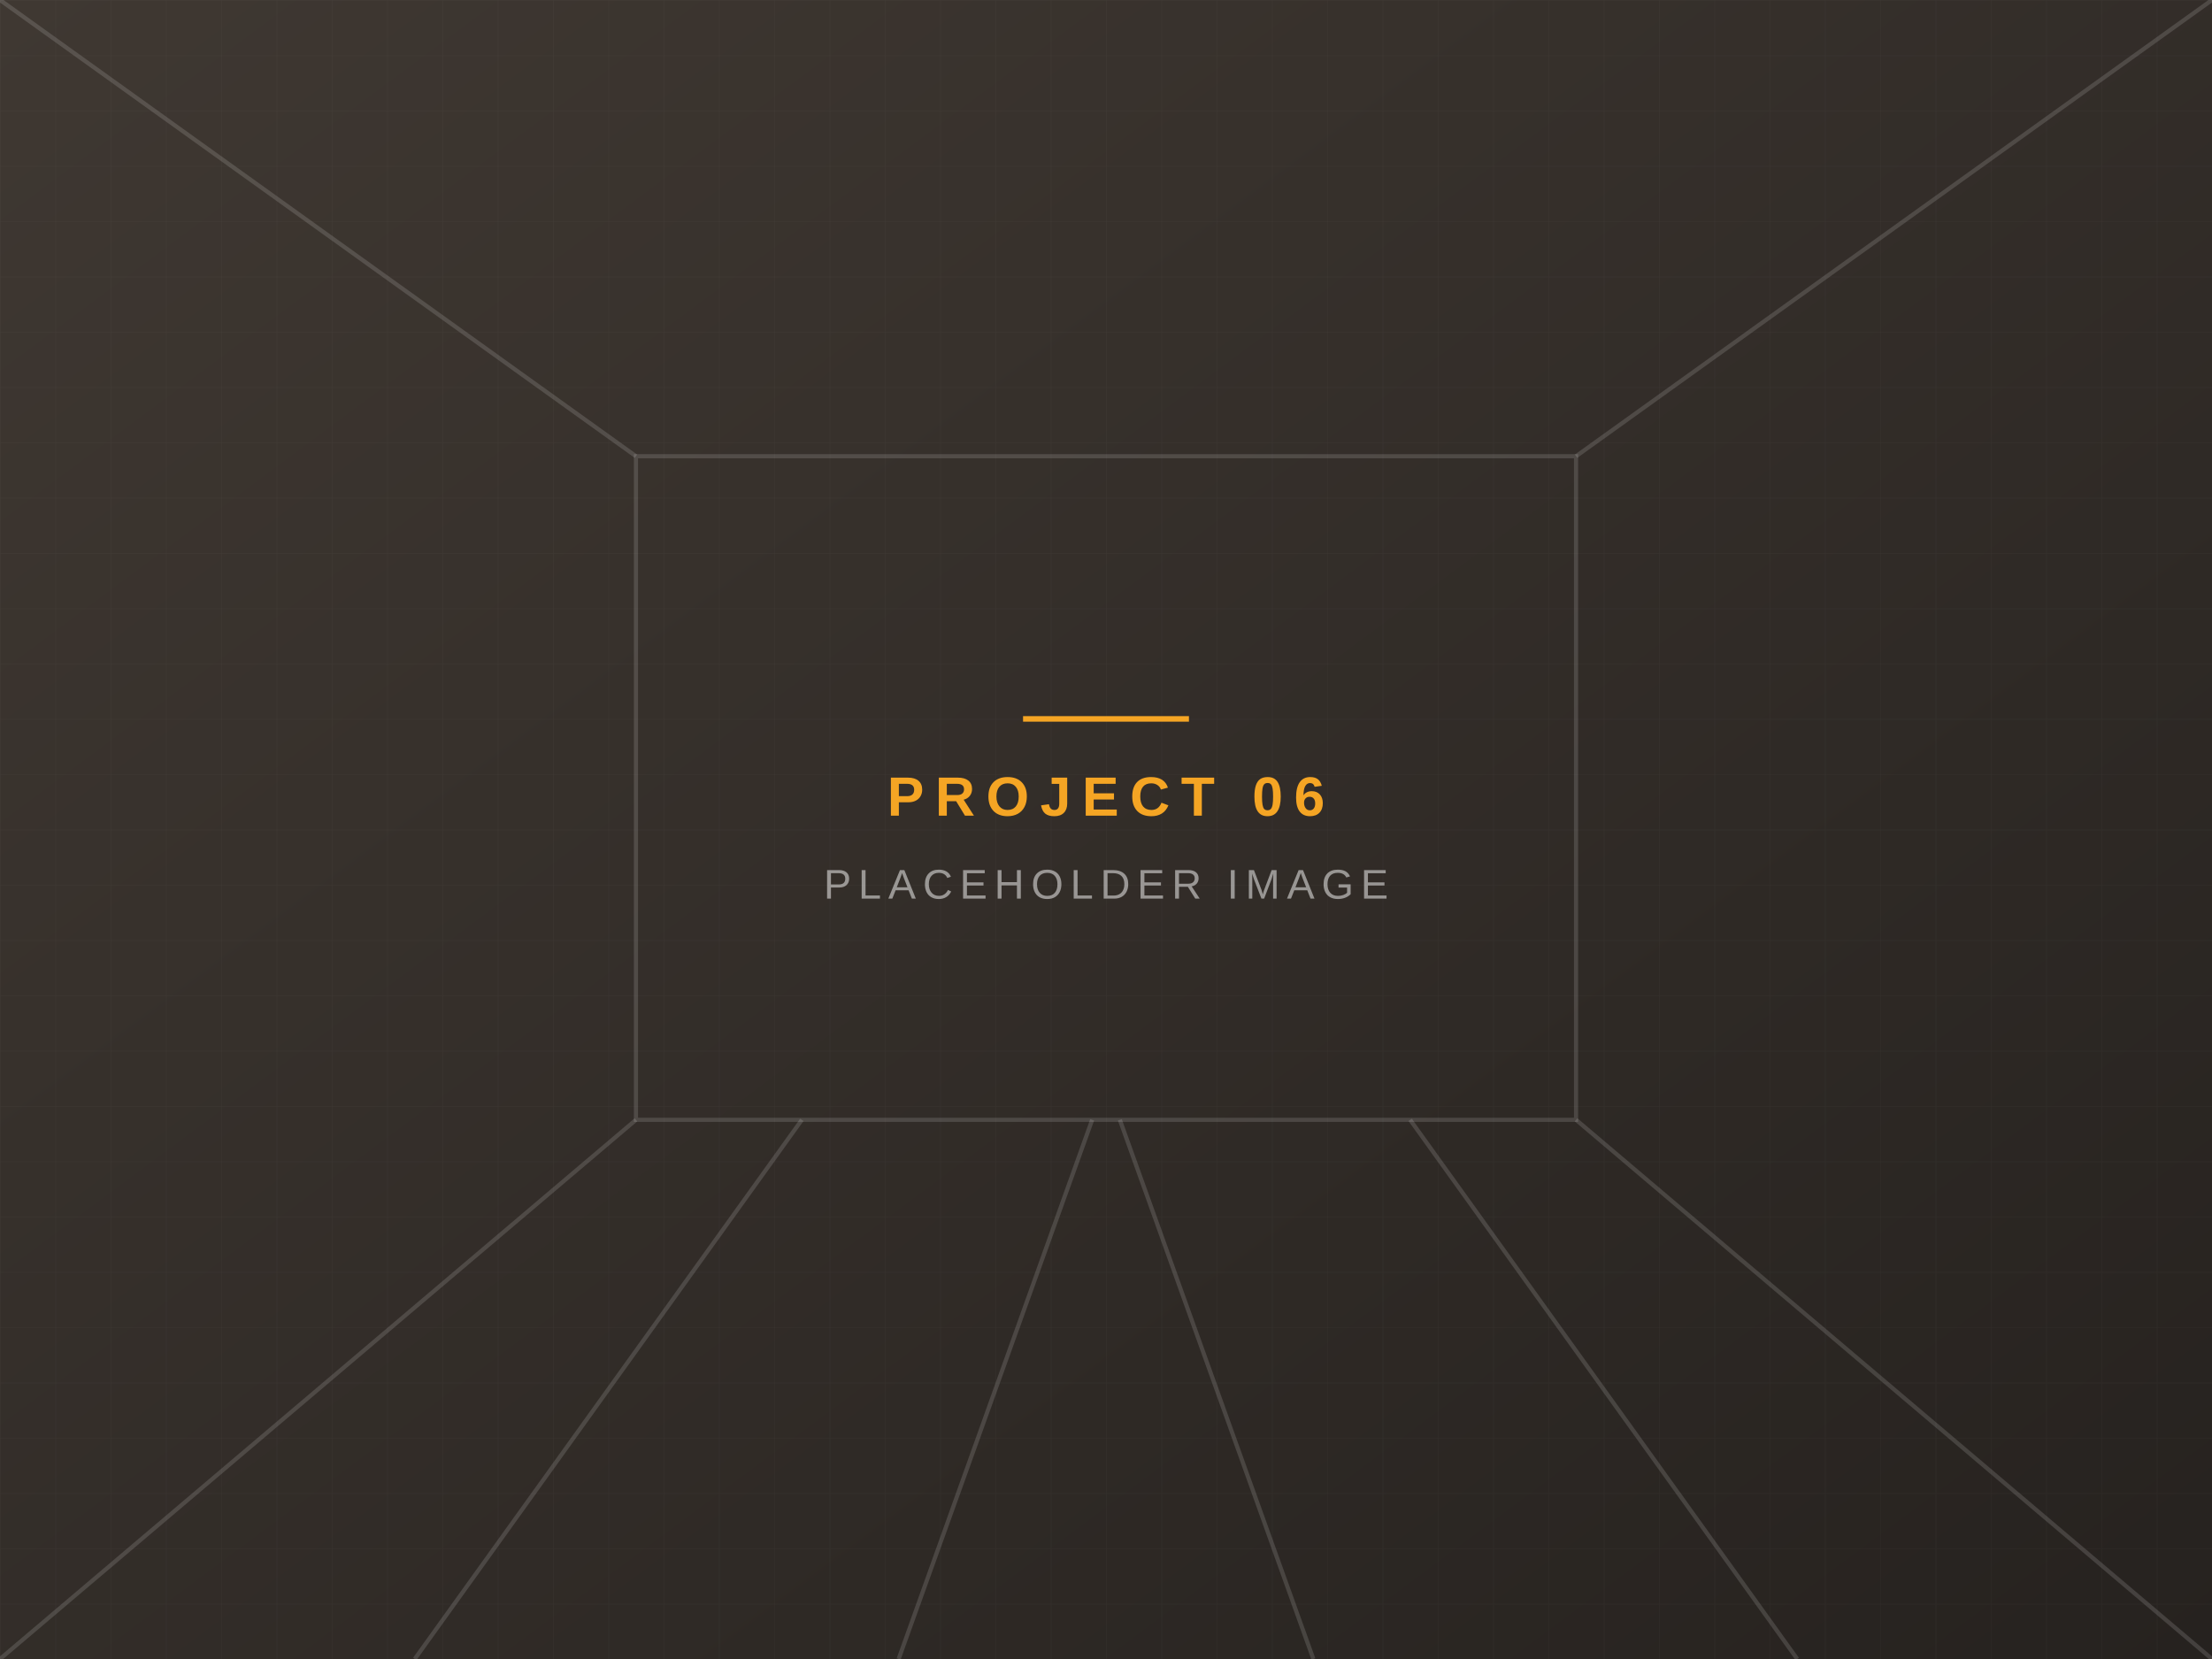
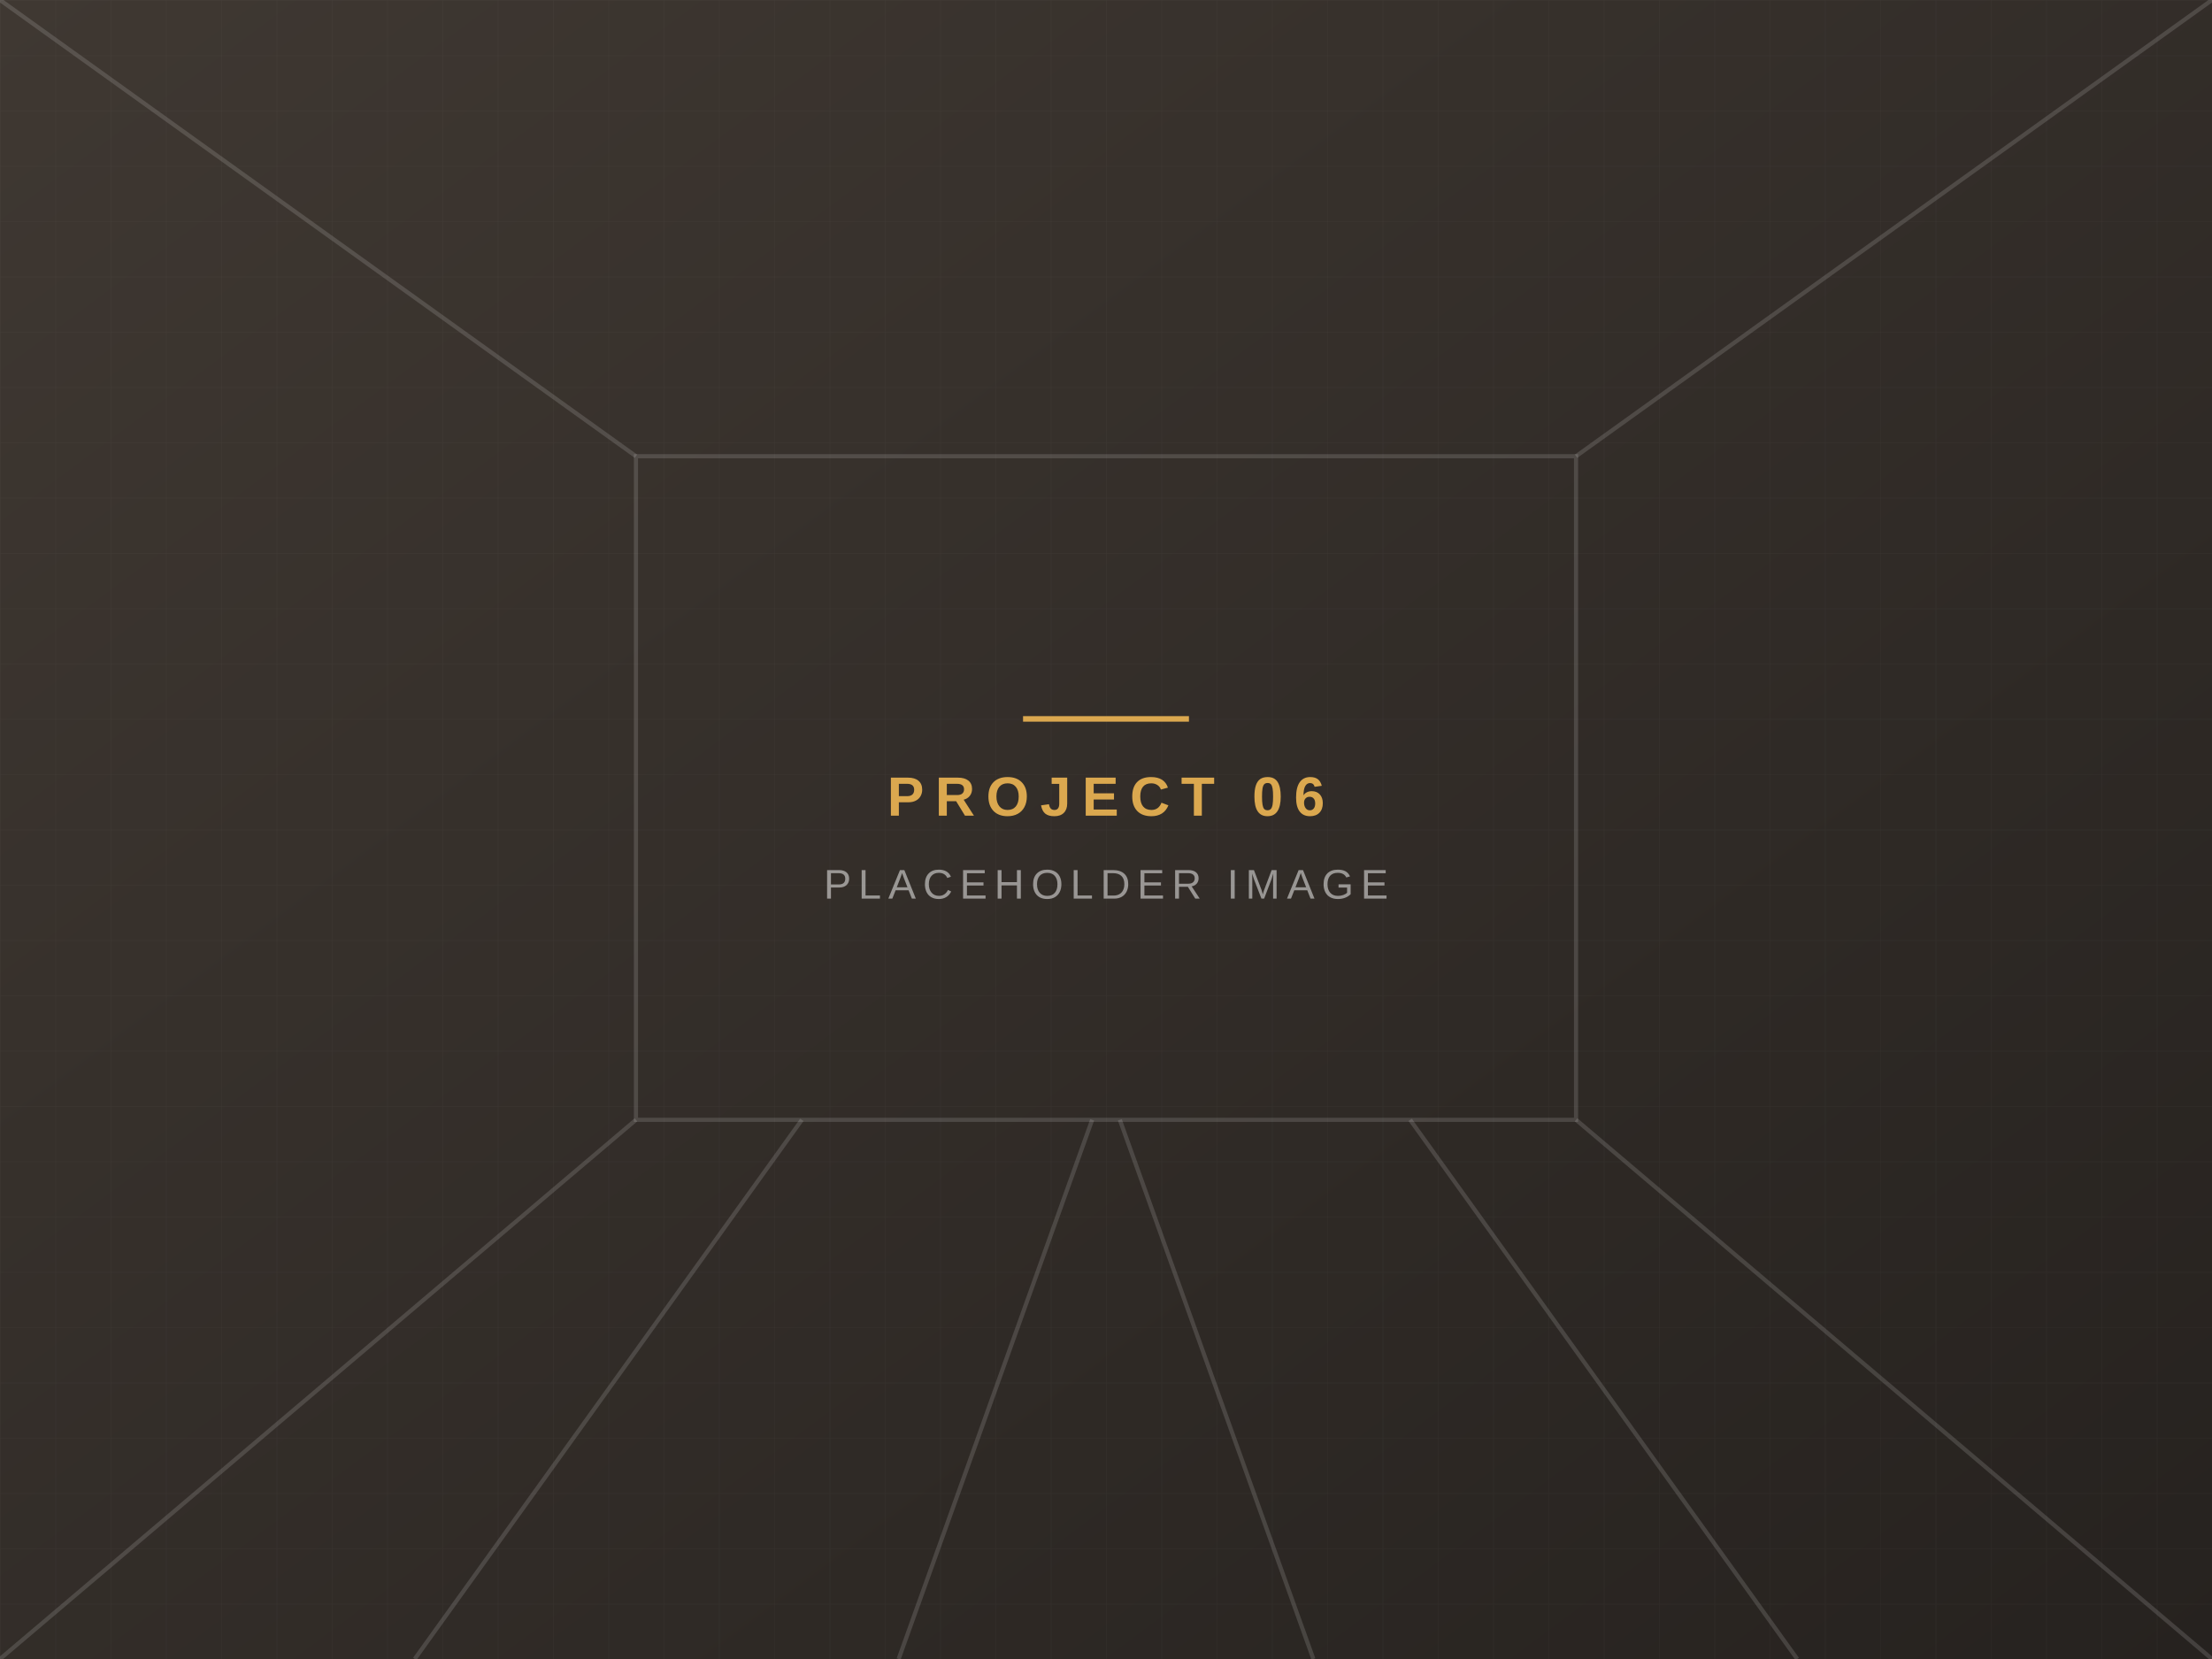
<svg xmlns="http://www.w3.org/2000/svg" width="1600" height="1200" viewBox="0 0 1600 1200">
  <defs>
    <linearGradient id="bg" x1="0" y1="0" x2="1" y2="1">
      <stop offset="0" stop-color="#3f3832" />
      <stop offset="1" stop-color="#26221f" />
    </linearGradient>
    <pattern id="g" width="40" height="40" patternUnits="userSpaceOnUse">
      <path d="M40 0H0V40" fill="none" stroke="#fff" stroke-opacity="0.03" stroke-width="1" />
    </pattern>
    <pattern id="g-major" width="200" height="200" patternUnits="userSpaceOnUse">
      <path d="M200 0H0V200" fill="none" stroke="#fff" stroke-opacity="0.06" stroke-width="1.5" />
    </pattern>
  </defs>
  <rect width="1600" height="1200" fill="url(#bg)" />
  <rect width="1600" height="1200" fill="url(#g)" />
  <g fill="none" stroke="#fff" stroke-opacity=".14" stroke-width="3">
    <rect x="460" y="330" width="680" height="480" />
    <path d="M0 0l460 330M1600 0l-460 330M0 1200l460-390M1600 1200l-460-390" />
    <path d="M300 1200l280-390M650 1200l140-390M950 1200l-140-390M1300 1200l-280-390" />
  </g>
-   <path d="M740 520h120" stroke="#f5a524" stroke-width="4" />
-   <text x="800" y="590" text-anchor="middle" fill="#f5a524" font-family="'Barlow Condensed','Arial Narrow','Helvetica Neue',Arial,sans-serif" font-size="40" font-weight="600" letter-spacing="8">PROJECT 06</text>
+   <path d="M740 520h120" stroke="#dba84f" stroke-width="4" />
+   <text x="800" y="590" text-anchor="middle" fill="#dba84f" font-family="'Barlow Condensed','Arial Narrow','Helvetica Neue',Arial,sans-serif" font-size="40" font-weight="600" letter-spacing="8">PROJECT 06</text>
  <text x="800" y="650" text-anchor="middle" fill="#fff" fill-opacity=".5" font-family="'Barlow Condensed','Arial Narrow','Helvetica Neue',Arial,sans-serif" font-size="30" letter-spacing="5">PLACEHOLDER IMAGE</text>
</svg>
